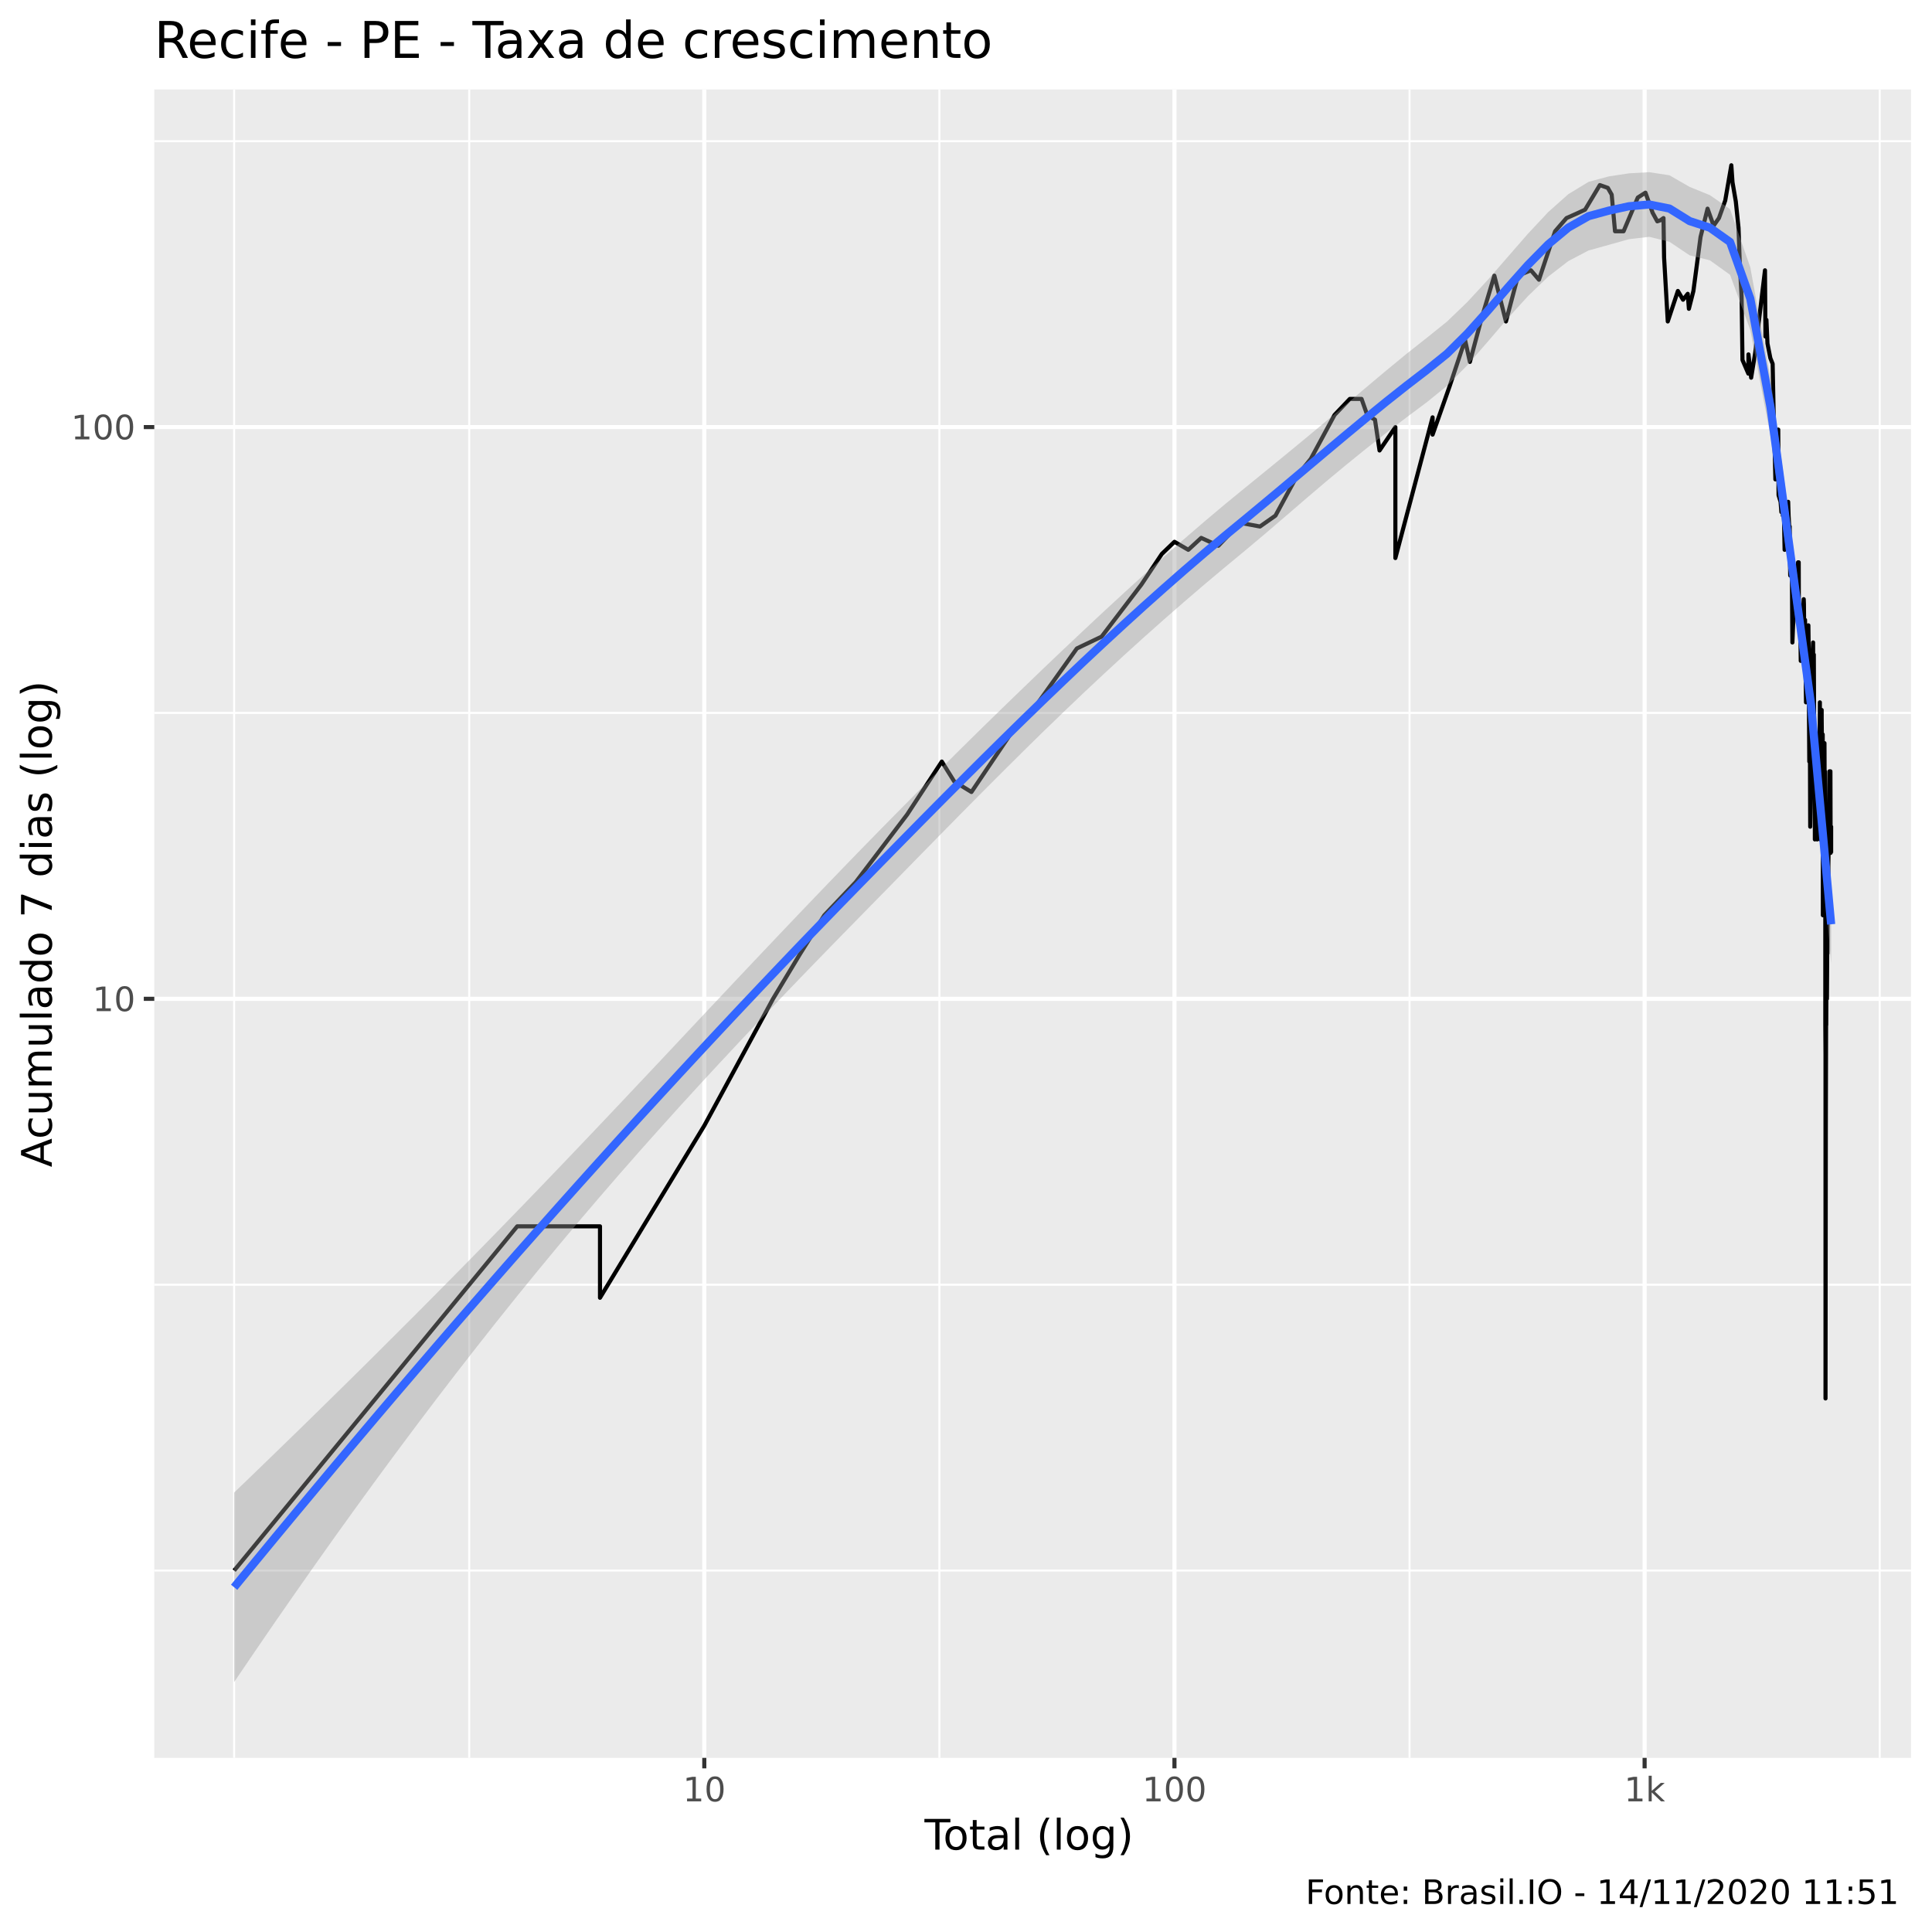
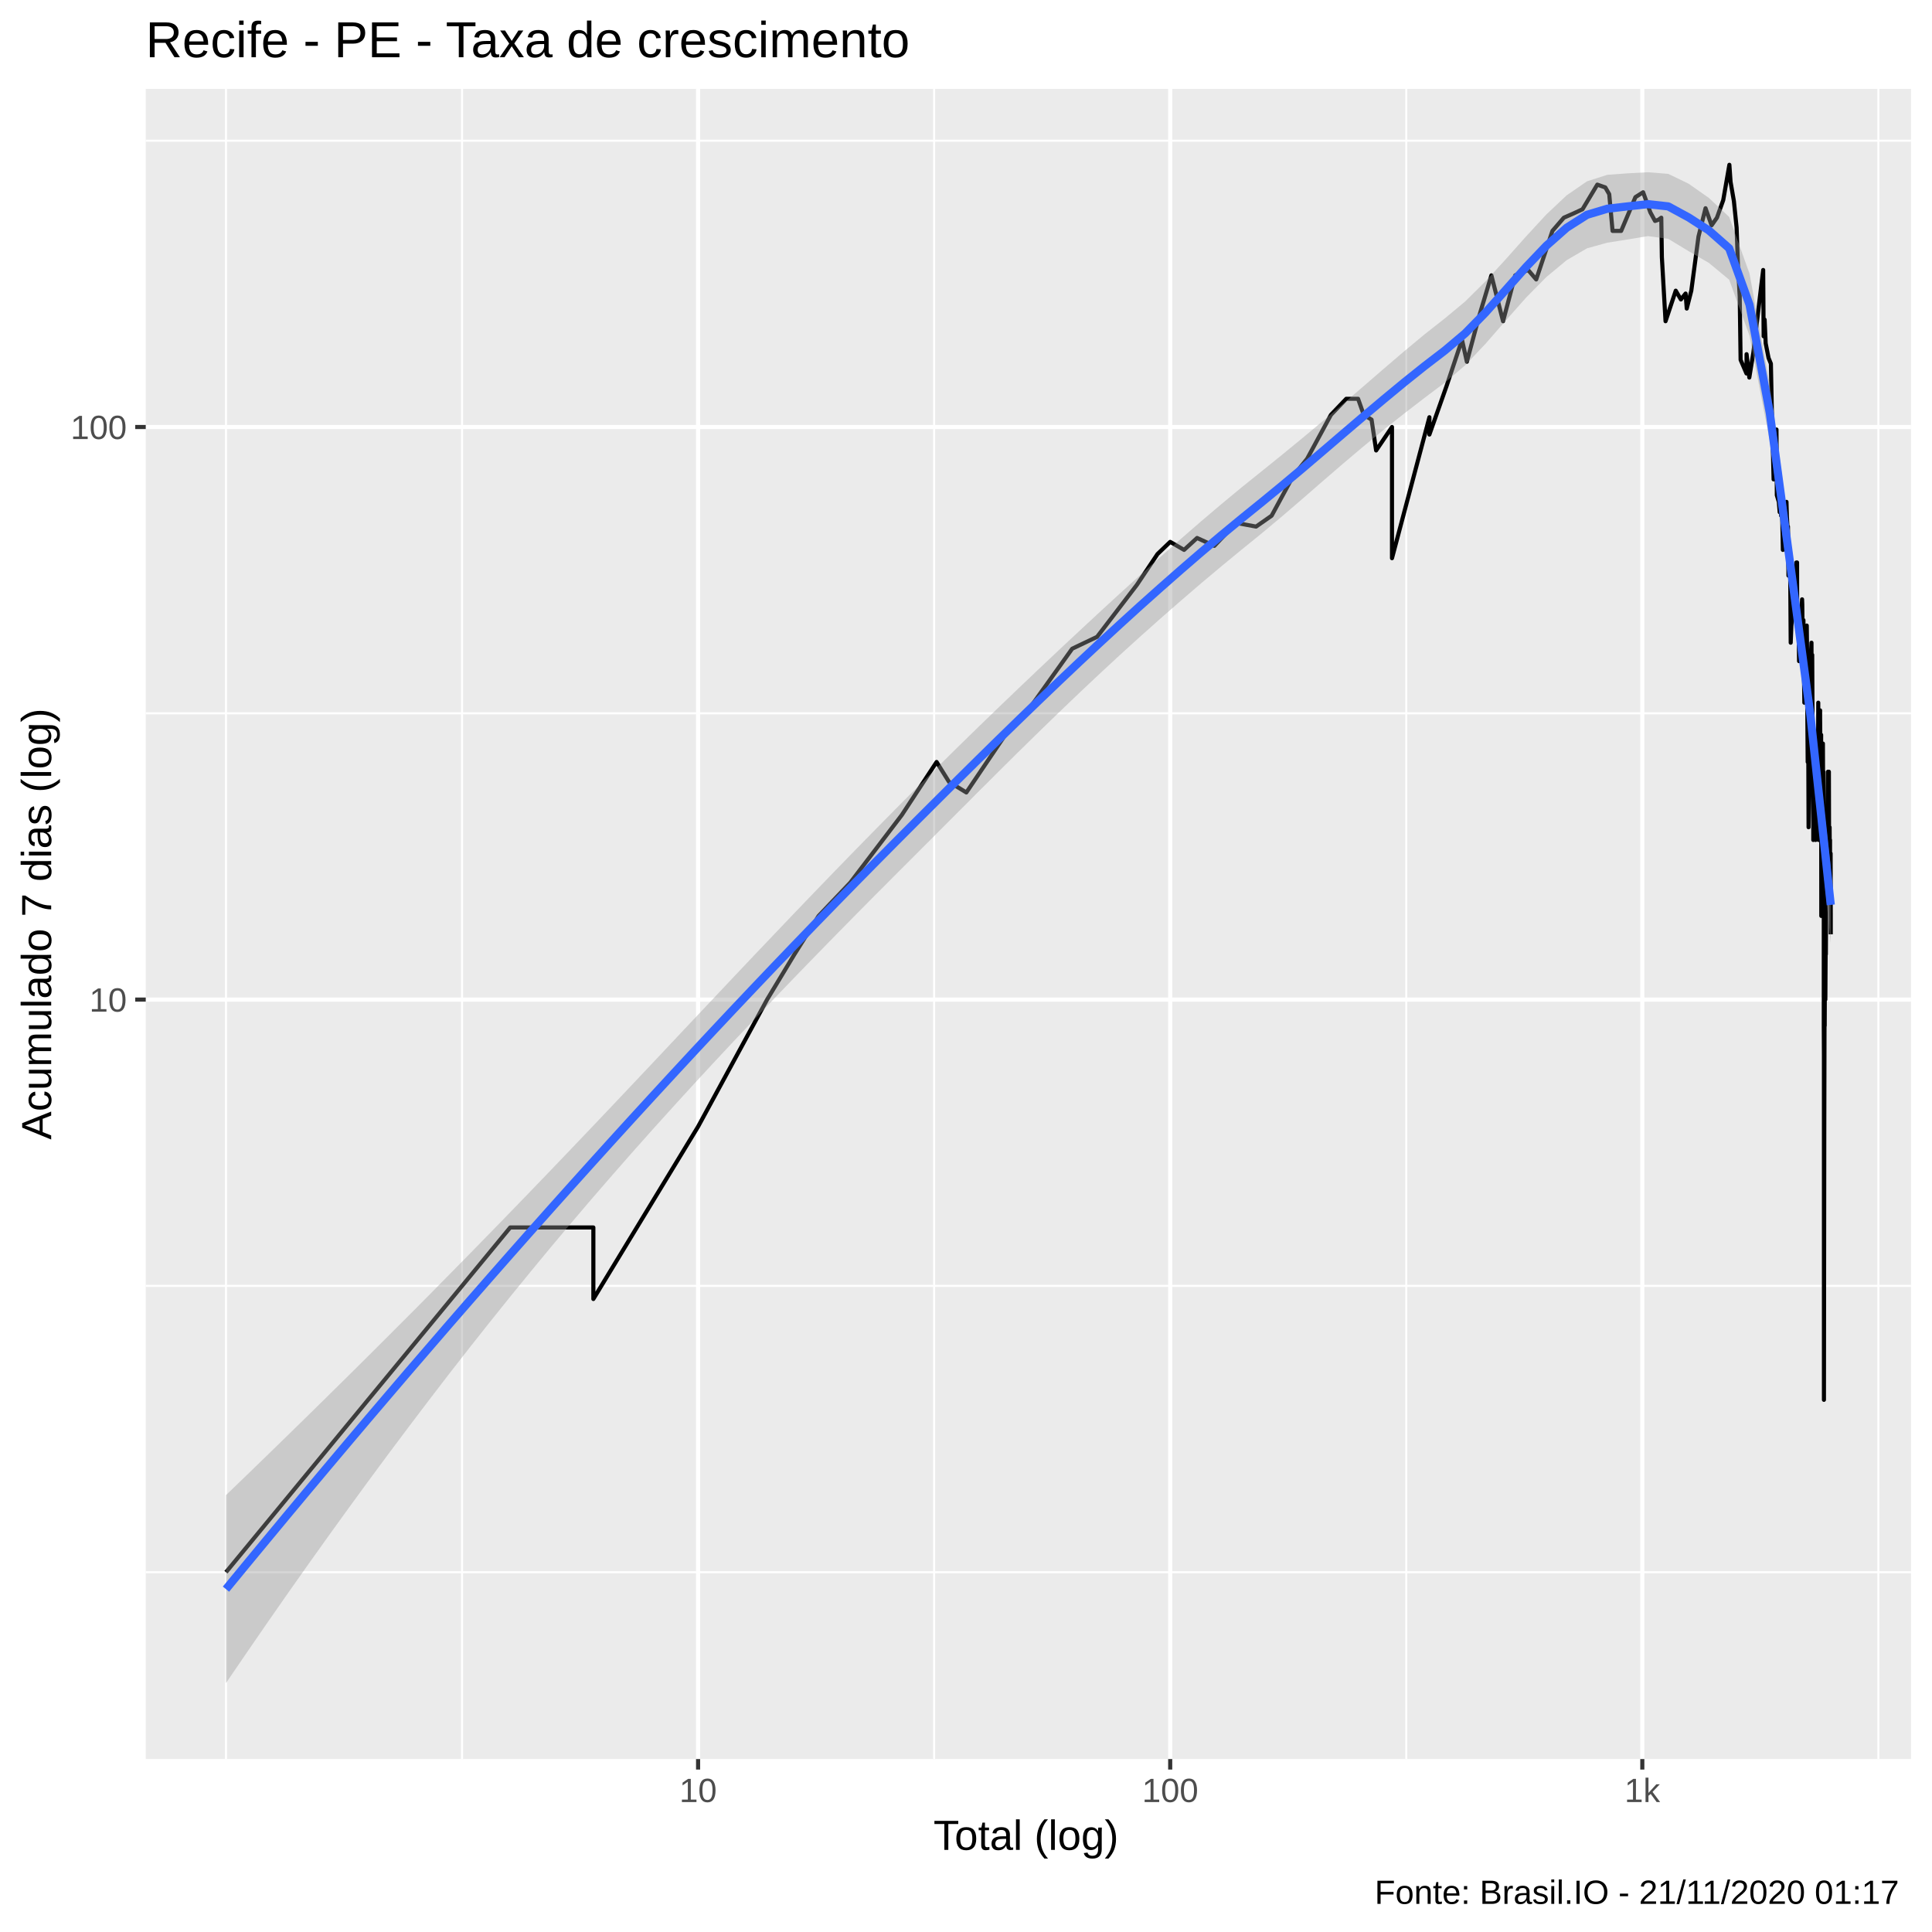
<svg xmlns="http://www.w3.org/2000/svg" viewBox="0 0 504.00 504.00">
  <defs>
    <style type="text/css">
    line, polyline, polygon, path, rect, circle {
      fill: none;
      stroke: #000000;
      stroke-linecap: round;
      stroke-linejoin: round;
      stroke-miterlimit: 10.00;
    }
  </style>
  </defs>
  <rect width="100%" height="100%" style="stroke: none; fill: #FFFFFF;" />
-   <rect x="0" y="0.00" width="504.00" height="504.00" style="stroke-width: 1.07; stroke: #FFFFFF; fill: #FFFFFF;" />
+   <rect x="-0" y="0.00" width="504.00" height="504.00" style="stroke-width: 1.07; stroke: #FFFFFF; fill: #FFFFFF;" />
  <defs>
-     <clipPath id="cpNDAuMjV8NDk4LjUyfDQ1OC41N3wyMy4zMw==">
-       <rect x="40.25" y="23.33" width="458.27" height="435.24" />
+     <clipPath id="cpMzguMDJ8NDk4LjUyfDQ1OC44OHwyMy4xOQ==">
+       <rect x="38.02" y="23.19" width="460.50" height="435.69" />
    </clipPath>
  </defs>
-   <rect x="40.25" y="23.33" width="458.27" height="435.24" style="stroke-width: 1.07; stroke: none; fill: #EBEBEB;" clip-path="url(#cpNDAuMjV8NDk4LjUyfDQ1OC41N3wyMy4zMw==)" />
-   <polyline points="40.25,409.71 498.52,409.71 " style="stroke-width: 0.53; stroke: #FFFFFF; stroke-linecap: butt;" clip-path="url(#cpNDAuMjV8NDk4LjUyfDQ1OC41N3wyMy4zMw==)" />
-   <polyline points="40.25,335.14 498.52,335.14 " style="stroke-width: 0.53; stroke: #FFFFFF; stroke-linecap: butt;" clip-path="url(#cpNDAuMjV8NDk4LjUyfDQ1OC41N3wyMy4zMw==)" />
-   <polyline points="40.25,185.98 498.52,185.98 " style="stroke-width: 0.53; stroke: #FFFFFF; stroke-linecap: butt;" clip-path="url(#cpNDAuMjV8NDk4LjUyfDQ1OC41N3wyMy4zMw==)" />
-   <polyline points="40.25,36.83 498.52,36.83 " style="stroke-width: 0.53; stroke: #FFFFFF; stroke-linecap: butt;" clip-path="url(#cpNDAuMjV8NDk4LjUyfDQ1OC41N3wyMy4zMw==)" />
-   <polyline points="61.08,458.57 61.08,23.33 " style="stroke-width: 0.53; stroke: #FFFFFF; stroke-linecap: butt;" clip-path="url(#cpNDAuMjV8NDk4LjUyfDQ1OC41N3wyMy4zMw==)" />
-   <polyline points="122.41,458.57 122.41,23.33 " style="stroke-width: 0.53; stroke: #FFFFFF; stroke-linecap: butt;" clip-path="url(#cpNDAuMjV8NDk4LjUyfDQ1OC41N3wyMy4zMw==)" />
-   <polyline points="245.06,458.57 245.06,23.33 " style="stroke-width: 0.53; stroke: #FFFFFF; stroke-linecap: butt;" clip-path="url(#cpNDAuMjV8NDk4LjUyfDQ1OC41N3wyMy4zMw==)" />
-   <polyline points="367.71,458.57 367.71,23.33 " style="stroke-width: 0.53; stroke: #FFFFFF; stroke-linecap: butt;" clip-path="url(#cpNDAuMjV8NDk4LjUyfDQ1OC41N3wyMy4zMw==)" />
-   <polyline points="490.36,458.57 490.36,23.33 " style="stroke-width: 0.53; stroke: #FFFFFF; stroke-linecap: butt;" clip-path="url(#cpNDAuMjV8NDk4LjUyfDQ1OC41N3wyMy4zMw==)" />
-   <polyline points="40.25,260.56 498.52,260.56 " style="stroke-width: 1.07; stroke: #FFFFFF; stroke-linecap: butt;" clip-path="url(#cpNDAuMjV8NDk4LjUyfDQ1OC41N3wyMy4zMw==)" />
-   <polyline points="40.25,111.41 498.52,111.41 " style="stroke-width: 1.07; stroke: #FFFFFF; stroke-linecap: butt;" clip-path="url(#cpNDAuMjV8NDk4LjUyfDQ1OC41N3wyMy4zMw==)" />
-   <polyline points="183.73,458.57 183.73,23.33 " style="stroke-width: 1.07; stroke: #FFFFFF; stroke-linecap: butt;" clip-path="url(#cpNDAuMjV8NDk4LjUyfDQ1OC41N3wyMy4zMw==)" />
-   <polyline points="306.38,458.57 306.38,23.33 " style="stroke-width: 1.07; stroke: #FFFFFF; stroke-linecap: butt;" clip-path="url(#cpNDAuMjV8NDk4LjUyfDQ1OC41N3wyMy4zMw==)" />
-   <polyline points="429.03,458.57 429.03,23.33 " style="stroke-width: 1.07; stroke: #FFFFFF; stroke-linecap: butt;" clip-path="url(#cpNDAuMjV8NDk4LjUyfDQ1OC41N3wyMy4zMw==)" />
-   <polyline points="61.08,409.71 98.01,364.81 119.60,338.55 134.93,319.91 134.93,319.91 134.93,319.91 134.93,319.91 146.81,319.91 156.52,319.91 156.52,338.55 183.73,293.65 201.66,260.56 208.77,248.75 215.04,238.76 223.25,230.11 236.64,212.50 245.69,198.67 248.92,203.85 253.42,206.61 265.02,189.40 269.46,185.21 280.92,169.16 287.38,166.08 297.73,152.53 303.09,144.50 306.38,141.34 309.99,143.43 313.36,140.32 317.84,142.37 323.54,136.39 328.69,137.35 332.73,134.51 338.28,124.26 341.96,119.69 348.14,108.25 352.12,104.07 355.19,104.07 356.66,108.25 358.69,109.49 359.88,117.52 364.01,111.41 364.01,129.18 364.01,145.58 373.72,108.87 373.72,113.38 378.19,100.68 382.19,88.69 383.45,94.41 386.50,83.02 389.83,71.91 392.85,83.86 396.01,71.91 399.37,70.51 401.47,72.97 405.68,60.33 408.65,56.89 411.16,55.78 413.50,54.70 417.35,48.28 419.43,49.01 420.44,50.77 421.31,60.33 423.54,60.33 427.25,51.54 429.25,50.26 431.12,55.51 432.34,57.74 433.18,57.45 433.96,56.89 434.11,67.16 435.07,83.86 437.71,75.90 439.05,78.19 440.28,76.65 440.58,80.56 441.76,75.90 443.62,61.82 445.45,54.43 447.03,58.88 448.42,56.89 450.06,52.31 451.65,43.11 451.96,47.55 452.82,52.57 453.53,59.46 453.87,69.15 454.33,77.42 454.56,93.91 456.09,97.47 456.12,92.45 456.82,98.53 457.89,91.97 458.63,85.57 459.78,75.90 460.43,70.51 460.55,87.79 460.81,83.44 461.08,89.61 461.83,93.42 462.43,94.91 462.74,110.12 463.00,118.95 463.14,125.06 463.17,117.52 463.89,112.06 463.97,129.18 464.50,130.91 464.71,133.59 465.04,130.91 465.09,134.51 465.26,128.34 465.55,143.43 465.87,134.51 466.48,130.91 466.59,134.51 466.80,138.32 466.88,137.35 466.90,142.37 467.01,150.13 467.42,145.58 467.58,167.60 467.76,163.13 468.02,160.31 468.15,157.61 468.20,156.31 468.43,150.13 468.78,152.53 469.06,146.69 469.23,146.69 469.26,157.61 469.31,161.71 469.38,160.31 469.61,160.31 469.76,172.40 470.08,169.16 470.32,164.59 470.47,157.61 470.54,156.31 470.59,157.61 470.67,166.08 470.88,161.71 471.01,174.08 471.13,183.22 471.37,175.81 471.42,177.59 471.51,174.08 471.75,163.13 471.85,170.76 471.85,179.41 471.90,185.21 471.99,198.67 472.09,193.86 472.16,196.22 472.23,215.66 472.49,196.22 472.65,181.29 472.84,170.76 472.98,167.60 473.00,172.40 473.07,172.40 473.17,170.76 473.24,185.21 473.31,193.86 473.44,215.66 473.44,218.98 473.47,196.22 473.61,206.61 473.68,209.49 473.77,206.61 473.86,203.85 473.95,212.50 474.00,203.85 474.04,198.67 474.04,218.98 474.27,198.67 474.41,193.86 474.50,193.86 474.52,201.21 474.70,191.59 474.72,189.40 474.75,183.22 474.77,209.49 474.84,218.98 475.22,185.21 475.22,187.27 475.33,198.67 475.33,193.86 475.33,196.22 475.42,191.59 475.49,191.59 475.53,238.76 475.71,209.49 475.78,215.66 475.82,209.49 475.95,193.86 475.98,201.21 476.04,201.21 476.09,201.21 476.15,215.66 476.17,222.49 476.17,230.11 476.17,260.56 476.17,267.39 476.22,275.01 476.22,293.65 476.22,338.55 476.22,364.81 476.30,293.65 476.30,293.65 476.37,267.39 476.41,267.39 476.46,254.39 476.46,254.39 476.52,238.76 476.57,248.75 476.59,243.56 476.59,260.56 476.72,238.76 476.72,248.75 476.76,238.76 476.94,218.98 476.94,226.19 476.94,230.11 476.96,226.19 477.17,212.50 477.26,201.21 477.30,201.21 477.39,212.50 477.39,212.50 477.41,209.49 477.50,201.21 477.56,222.49 477.69,215.66 477.69,222.49 " style="stroke-width: 1.07; stroke-linecap: butt;" clip-path="url(#cpNDAuMjV8NDk4LjUyfDQ1OC41N3wyMy4zMw==)" />
-   <polygon points="61.08,389.36 66.36,384.28 71.63,379.17 76.91,374.05 82.18,368.90 87.45,363.72 92.73,358.53 98.00,353.30 103.27,348.05 108.55,342.78 113.82,337.47 119.09,332.14 124.37,326.77 129.64,321.37 134.91,315.95 140.19,310.49 145.46,305.00 150.73,299.48 156.01,293.93 161.28,288.36 166.55,282.77 171.83,277.17 177.10,271.56 182.37,265.94 187.65,260.33 192.92,254.73 198.20,249.15 203.47,243.59 208.74,238.05 214.02,232.54 219.29,227.07 224.56,221.63 229.84,216.23 235.11,210.88 240.38,205.56 245.66,200.29 250.93,195.06 256.20,189.87 261.48,184.72 266.75,179.62 272.02,174.55 277.30,169.52 282.57,164.55 287.84,159.62 293.12,154.75 298.39,149.95 303.67,145.22 308.94,140.58 314.21,136.04 319.49,131.60 324.76,127.28 330.03,122.99 335.31,118.68 340.58,114.34 345.85,109.95 351.13,105.51 356.40,101.05 361.67,96.62 366.95,92.28 372.22,88.12 377.49,83.88 382.77,78.80 388.04,73.10 393.31,67.04 398.59,60.98 403.86,55.34 409.13,50.65 414.41,47.44 419.68,46.02 424.96,45.22 430.23,44.92 435.50,45.72 440.78,48.76 446.05,50.90 451.32,54.57 456.60,69.74 461.87,98.68 467.14,137.90 472.42,177.21 477.69,230.84 477.69,251.39 472.42,190.03 467.14,152.16 461.87,113.74 456.60,86.09 451.32,71.69 446.05,67.90 440.78,66.61 435.50,63.07 430.23,61.78 424.96,62.39 419.68,63.88 414.41,65.34 409.13,68.11 403.86,72.18 398.59,77.26 393.31,83.06 388.04,89.22 382.77,95.27 377.49,100.66 372.22,104.92 366.95,108.86 361.67,112.89 356.40,117.03 351.13,121.30 345.85,125.69 340.58,130.18 335.31,134.72 330.03,139.24 324.76,143.67 319.49,148.03 314.21,152.46 308.94,156.98 303.67,161.58 298.39,166.27 293.12,171.05 287.84,175.92 282.57,180.86 277.30,185.89 272.02,190.99 266.75,196.17 261.48,201.40 256.20,206.69 250.93,212.01 245.66,217.37 240.38,222.75 235.11,228.14 229.84,233.52 224.56,238.90 219.29,244.28 214.02,249.69 208.74,255.14 203.47,260.63 198.20,266.17 192.92,271.76 187.65,277.40 182.37,283.11 177.10,288.88 171.83,294.73 166.55,300.66 161.28,306.66 156.01,312.76 150.73,318.95 145.46,325.24 140.19,331.62 134.91,338.10 129.64,344.68 124.37,351.36 119.09,358.14 113.82,365.01 108.55,371.98 103.27,379.05 98.00,386.20 92.73,393.45 87.45,400.79 82.18,408.22 76.91,415.73 71.63,423.33 66.36,431.02 61.08,438.79 " style="stroke-width: 0.00; stroke: none; fill: #999999; fill-opacity: 0.40;" clip-path="url(#cpNDAuMjV8NDk4LjUyfDQ1OC41N3wyMy4zMw==)" />
-   <polyline points="61.08,389.36 66.36,384.28 71.63,379.17 76.91,374.05 82.18,368.90 87.45,363.72 92.73,358.53 98.00,353.30 103.27,348.05 108.55,342.78 113.82,337.47 119.09,332.14 124.37,326.77 129.64,321.37 134.91,315.95 140.19,310.49 145.46,305.00 150.73,299.48 156.01,293.93 161.28,288.36 166.55,282.77 171.83,277.17 177.10,271.56 182.37,265.94 187.65,260.33 192.92,254.73 198.20,249.15 203.47,243.59 208.74,238.05 214.02,232.54 219.29,227.07 224.56,221.63 229.84,216.23 235.11,210.88 240.38,205.56 245.66,200.29 250.93,195.06 256.20,189.87 261.48,184.72 266.75,179.62 272.02,174.55 277.30,169.52 282.57,164.55 287.84,159.62 293.12,154.75 298.39,149.95 303.67,145.22 308.94,140.58 314.21,136.04 319.49,131.60 324.76,127.28 330.03,122.99 335.31,118.68 340.58,114.34 345.85,109.95 351.13,105.51 356.40,101.05 361.67,96.62 366.95,92.28 372.22,88.12 377.49,83.88 382.77,78.80 388.04,73.10 393.31,67.04 398.59,60.98 403.86,55.34 409.13,50.65 414.41,47.44 419.68,46.02 424.96,45.22 430.23,44.92 435.50,45.72 440.78,48.76 446.05,50.90 451.32,54.57 456.60,69.74 461.87,98.68 467.14,137.90 472.42,177.21 477.69,230.84 " style="stroke-width: 2.13; stroke: none;" clip-path="url(#cpNDAuMjV8NDk4LjUyfDQ1OC41N3wyMy4zMw==)" />
-   <polyline points="477.69,251.39 472.42,190.03 467.14,152.16 461.87,113.74 456.60,86.09 451.32,71.69 446.05,67.90 440.78,66.61 435.50,63.07 430.23,61.78 424.96,62.39 419.68,63.88 414.41,65.34 409.13,68.11 403.86,72.18 398.59,77.26 393.31,83.06 388.04,89.22 382.77,95.27 377.49,100.66 372.22,104.92 366.95,108.86 361.67,112.89 356.40,117.03 351.13,121.30 345.85,125.69 340.58,130.18 335.31,134.72 330.03,139.24 324.76,143.67 319.49,148.03 314.21,152.46 308.94,156.98 303.67,161.58 298.39,166.27 293.12,171.05 287.84,175.92 282.57,180.86 277.30,185.89 272.02,190.99 266.75,196.17 261.48,201.40 256.20,206.69 250.93,212.01 245.66,217.37 240.38,222.75 235.11,228.14 229.84,233.52 224.56,238.90 219.29,244.28 214.02,249.69 208.74,255.14 203.47,260.63 198.20,266.17 192.92,271.76 187.65,277.40 182.37,283.11 177.10,288.88 171.83,294.73 166.55,300.66 161.28,306.66 156.01,312.76 150.73,318.95 145.46,325.24 140.19,331.62 134.91,338.10 129.64,344.68 124.37,351.36 119.09,358.14 113.82,365.01 108.55,371.98 103.27,379.05 98.00,386.20 92.73,393.45 87.45,400.79 82.18,408.22 76.91,415.73 71.63,423.33 66.36,431.02 61.08,438.79 " style="stroke-width: 2.13; stroke: none;" clip-path="url(#cpNDAuMjV8NDk4LjUyfDQ1OC41N3wyMy4zMw==)" />
-   <polyline points="61.08,414.07 66.36,407.65 71.63,401.25 76.91,394.89 82.18,388.56 87.45,382.26 92.73,375.99 98.00,369.75 103.27,363.55 108.55,357.38 113.82,351.24 119.09,345.14 124.37,339.07 129.64,333.03 134.91,327.02 140.19,321.05 145.46,315.12 150.73,309.22 156.01,303.35 161.28,297.51 166.55,291.71 171.83,285.95 177.10,280.22 182.37,274.53 187.65,268.87 192.92,263.25 198.20,257.66 203.47,252.11 208.74,246.59 214.02,241.11 219.29,235.67 224.56,230.27 229.84,224.88 235.11,219.51 240.38,214.16 245.66,208.83 250.93,203.54 256.20,198.28 261.48,193.06 266.75,187.89 272.02,182.77 277.30,177.71 282.57,172.70 287.84,167.77 293.12,162.90 298.39,158.11 303.67,153.40 308.94,148.78 314.21,144.25 319.49,139.81 324.76,135.48 330.03,131.11 335.31,126.70 340.58,122.26 345.85,117.82 351.13,113.40 356.40,109.04 361.67,104.75 366.95,100.57 372.22,96.52 377.49,92.27 382.77,87.03 388.04,81.16 393.31,75.05 398.59,69.12 403.86,63.76 409.13,59.38 414.41,56.39 419.68,54.95 424.96,53.80 430.23,53.35 435.50,54.40 440.78,57.68 446.05,59.40 451.32,63.13 456.60,77.91 461.87,106.21 467.14,145.03 472.42,183.62 477.69,241.12 " style="stroke-width: 2.13; stroke: #3366FF; stroke-linecap: butt;" clip-path="url(#cpNDAuMjV8NDk4LjUyfDQ1OC41N3wyMy4zMw==)" />
+   <rect x="38.02" y="23.19" width="460.50" height="435.69" style="stroke-width: 1.07; stroke: none; fill: #EBEBEB;" clip-path="url(#cpMzguMDJ8NDk4LjUyfDQ1OC44OHwyMy4xOQ==)" />
+   <polyline points="38.02,410.14 498.52,410.14 " style="stroke-width: 0.53; stroke: #FFFFFF; stroke-linecap: butt;" clip-path="url(#cpMzguMDJ8NDk4LjUyfDQ1OC44OHwyMy4xOQ==)" />
+   <polyline points="38.02,335.45 498.52,335.45 " style="stroke-width: 0.53; stroke: #FFFFFF; stroke-linecap: butt;" clip-path="url(#cpMzguMDJ8NDk4LjUyfDQ1OC44OHwyMy4xOQ==)" />
+   <polyline points="38.02,186.08 498.52,186.08 " style="stroke-width: 0.53; stroke: #FFFFFF; stroke-linecap: butt;" clip-path="url(#cpMzguMDJ8NDk4LjUyfDQ1OC44OHwyMy4xOQ==)" />
+   <polyline points="38.02,36.70 498.52,36.70 " style="stroke-width: 0.53; stroke: #FFFFFF; stroke-linecap: butt;" clip-path="url(#cpMzguMDJ8NDk4LjUyfDQ1OC44OHwyMy4xOQ==)" />
+   <polyline points="58.95,458.88 58.95,23.19 " style="stroke-width: 0.53; stroke: #FFFFFF; stroke-linecap: butt;" clip-path="url(#cpMzguMDJ8NDk4LjUyfDQ1OC44OHwyMy4xOQ==)" />
+   <polyline points="120.53,458.88 120.53,23.19 " style="stroke-width: 0.53; stroke: #FFFFFF; stroke-linecap: butt;" clip-path="url(#cpMzguMDJ8NDk4LjUyfDQ1OC44OHwyMy4xOQ==)" />
+   <polyline points="243.69,458.88 243.69,23.19 " style="stroke-width: 0.53; stroke: #FFFFFF; stroke-linecap: butt;" clip-path="url(#cpMzguMDJ8NDk4LjUyfDQ1OC44OHwyMy4xOQ==)" />
+   <polyline points="366.85,458.88 366.85,23.19 " style="stroke-width: 0.53; stroke: #FFFFFF; stroke-linecap: butt;" clip-path="url(#cpMzguMDJ8NDk4LjUyfDQ1OC44OHwyMy4xOQ==)" />
+   <polyline points="490.01,458.88 490.01,23.19 " style="stroke-width: 0.53; stroke: #FFFFFF; stroke-linecap: butt;" clip-path="url(#cpMzguMDJ8NDk4LjUyfDQ1OC44OHwyMy4xOQ==)" />
+   <polyline points="38.02,260.76 498.52,260.76 " style="stroke-width: 1.07; stroke: #FFFFFF; stroke-linecap: butt;" clip-path="url(#cpMzguMDJ8NDk4LjUyfDQ1OC44OHwyMy4xOQ==)" />
+   <polyline points="38.02,111.39 498.52,111.39 " style="stroke-width: 1.07; stroke: #FFFFFF; stroke-linecap: butt;" clip-path="url(#cpMzguMDJ8NDk4LjUyfDQ1OC44OHwyMy4xOQ==)" />
+   <polyline points="182.11,458.88 182.11,23.19 " style="stroke-width: 1.07; stroke: #FFFFFF; stroke-linecap: butt;" clip-path="url(#cpMzguMDJ8NDk4LjUyfDQ1OC44OHwyMy4xOQ==)" />
+   <polyline points="305.27,458.88 305.27,23.19 " style="stroke-width: 1.07; stroke: #FFFFFF; stroke-linecap: butt;" clip-path="url(#cpMzguMDJ8NDk4LjUyfDQ1OC44OHwyMy4xOQ==)" />
+   <polyline points="428.43,458.88 428.43,23.19 " style="stroke-width: 1.07; stroke: #FFFFFF; stroke-linecap: butt;" clip-path="url(#cpMzguMDJ8NDk4LjUyfDQ1OC44OHwyMy4xOQ==)" />
+   <polyline points="58.95,410.14 96.03,365.17 117.72,338.87 133.10,320.21 133.10,320.21 133.10,320.21 133.10,320.21 145.04,320.21 154.79,320.21 154.79,338.87 182.11,293.90 200.11,260.76 207.25,248.94 213.55,238.94 221.80,230.27 235.24,212.63 244.33,198.78 247.57,203.97 252.09,206.73 263.74,189.49 268.20,185.31 279.70,169.23 286.19,166.14 296.58,152.57 301.96,144.53 305.27,141.36 308.89,143.45 312.28,140.34 316.78,142.40 322.50,136.41 327.67,137.37 331.73,134.53 337.30,124.26 340.99,119.68 347.20,108.22 351.20,104.03 354.28,104.03 355.76,108.22 357.80,109.47 358.99,117.51 363.13,111.39 363.13,129.19 363.13,145.62 372.89,108.84 372.89,113.36 377.38,100.65 381.39,88.64 382.66,94.37 385.72,82.96 389.06,71.83 392.10,83.80 395.27,71.83 398.64,70.43 400.75,72.90 404.98,60.24 407.96,56.79 410.49,55.68 412.83,54.59 416.69,48.16 418.78,48.90 419.80,50.66 420.67,60.24 422.91,60.24 426.63,51.43 428.64,50.15 430.53,55.41 431.75,57.64 432.60,57.35 433.38,56.79 433.53,67.07 434.49,83.80 437.15,75.83 438.49,78.12 439.72,76.58 440.02,80.49 441.21,75.83 443.08,61.73 444.92,54.32 446.50,58.78 447.90,56.79 449.54,52.20 451.14,42.99 451.45,47.43 452.32,52.46 453.03,59.36 453.37,69.07 453.84,77.35 454.07,93.87 455.60,97.43 455.63,92.40 456.34,98.49 457.41,91.92 458.15,85.52 459.30,75.83 459.96,70.43 460.08,87.73 460.34,83.38 460.61,89.56 461.36,93.38 461.97,94.87 462.28,110.10 462.53,118.95 462.68,125.06 462.70,117.51 463.43,112.04 463.52,129.19 464.04,130.92 464.26,133.61 464.59,130.92 464.64,134.53 464.80,128.34 465.10,143.45 465.42,134.53 466.04,130.92 466.14,134.53 466.35,138.34 466.43,137.37 466.46,142.40 466.56,150.17 466.98,145.62 467.14,167.66 467.32,163.19 467.58,160.37 467.70,157.66 467.76,156.35 467.99,150.17 468.34,152.57 468.62,146.73 468.80,146.73 468.82,157.66 468.87,161.76 468.95,160.37 469.17,160.37 469.32,172.47 469.65,169.23 469.89,164.65 470.04,157.66 470.11,156.35 470.16,157.66 470.24,166.14 470.46,161.76 470.58,174.16 470.70,183.31 470.94,175.89 470.99,177.66 471.09,174.16 471.33,163.19 471.42,170.83 471.42,179.49 471.47,185.31 471.57,198.78 471.66,193.97 471.73,196.33 471.80,215.80 472.06,196.33 472.23,181.37 472.42,170.83 472.56,167.66 472.58,172.47 472.65,172.47 472.75,170.83 472.82,185.31 472.89,193.97 473.03,215.80 473.03,219.12 473.05,196.33 473.19,206.73 473.26,209.61 473.35,206.73 473.44,203.97 473.53,212.63 473.58,203.97 473.63,198.78 473.63,219.12 473.86,198.78 473.99,193.97 474.08,193.97 474.11,201.32 474.29,191.69 474.31,189.49 474.33,183.31 474.36,209.61 474.42,219.12 474.81,185.31 474.81,187.37 474.92,198.78 474.92,193.97 474.92,196.33 475.01,191.69 475.08,191.69 475.12,238.94 475.30,209.61 475.37,215.80 475.41,209.61 475.54,193.97 475.57,201.32 475.63,201.32 475.68,201.32 475.74,215.80 475.77,222.63 475.77,230.27 475.77,260.76 475.77,267.60 475.81,275.24 475.81,293.90 475.81,338.87 475.81,365.17 475.90,293.90 475.90,293.90 475.96,267.60 476.01,267.60 476.05,254.58 476.05,254.58 476.12,238.94 476.16,248.94 476.18,243.74 476.18,260.76 476.31,238.94 476.31,248.94 476.36,238.94 476.53,219.12 476.53,226.34 476.53,230.27 476.55,226.34 476.77,212.63 476.86,201.32 476.90,201.32 476.99,212.63 476.99,212.63 477.01,209.61 477.10,201.32 477.16,222.63 477.29,215.80 477.31,219.12 477.38,222.63 477.40,219.12 477.40,222.63 477.46,226.34 477.55,222.63 477.59,238.94 477.59,243.74 " style="stroke-width: 1.07; stroke-linecap: butt;" clip-path="url(#cpMzguMDJ8NDk4LjUyfDQ1OC44OHwyMy4xOQ==)" />
+   <polygon points="58.95,390.04 64.25,384.93 69.55,379.79 74.85,374.63 80.15,369.45 85.45,364.24 90.75,359.01 96.05,353.75 101.35,348.47 106.65,343.16 111.95,337.83 117.24,332.46 122.54,327.07 127.84,321.65 133.14,316.20 138.44,310.72 143.74,305.21 149.04,299.67 154.34,294.11 159.64,288.53 164.94,282.92 170.24,277.31 175.54,271.68 180.83,266.06 186.13,260.44 191.43,254.82 196.73,249.22 202.03,243.65 207.33,238.09 212.63,232.57 217.93,227.08 223.23,221.63 228.53,216.22 233.83,210.85 239.13,205.52 244.43,200.25 249.72,195.02 255.02,189.85 260.32,184.72 265.62,179.64 270.92,174.60 276.22,169.60 281.52,164.64 286.82,159.72 292.12,154.85 297.42,150.04 302.72,145.29 308.02,140.61 313.31,136.01 318.61,131.52 323.91,127.13 329.21,122.87 334.51,118.59 339.81,114.24 345.11,109.82 350.41,105.32 355.71,100.75 361.01,96.17 366.31,91.63 371.61,87.23 376.90,83.07 382.20,78.66 387.50,73.41 392.80,67.64 398.10,61.68 403.40,55.94 408.70,50.95 414.00,47.30 419.30,45.60 424.60,45.22 429.90,44.93 435.20,45.36 440.49,47.91 445.79,51.63 451.09,56.59 456.39,71.35 461.69,100.40 466.99,139.91 472.29,180.40 477.59,226.06 477.59,246.06 472.29,192.94 466.99,153.99 461.69,115.11 456.39,87.56 451.09,72.97 445.79,68.58 440.49,65.51 435.20,62.31 429.90,61.59 424.60,62.47 419.30,63.31 414.00,64.78 408.70,67.87 403.40,72.27 398.10,77.65 392.80,83.63 387.50,89.71 382.20,95.31 376.90,99.82 371.61,103.80 366.31,107.88 361.01,112.08 355.71,116.43 350.41,120.91 345.11,125.48 339.81,130.09 334.51,134.65 329.21,139.08 323.91,143.38 318.61,147.74 313.31,152.19 308.02,156.74 302.72,161.37 297.42,166.09 292.12,170.90 286.82,175.81 281.52,180.80 276.22,185.87 270.92,191.01 265.62,196.21 260.32,201.46 255.02,206.75 249.72,212.06 244.43,217.37 239.13,222.68 233.83,227.98 228.53,233.29 223.23,238.64 217.93,244.03 212.63,249.45 207.33,254.92 202.03,260.43 196.73,265.99 191.43,271.60 186.13,277.27 180.83,283.00 175.54,288.80 170.24,294.67 164.94,300.62 159.64,306.66 154.34,312.78 149.04,319.00 143.74,325.31 138.44,331.72 133.14,338.22 127.84,344.82 122.54,351.52 117.24,358.31 111.95,365.20 106.65,372.19 101.35,379.26 96.05,386.43 90.75,393.69 85.45,401.04 80.15,408.47 74.85,415.99 69.55,423.60 64.25,431.30 58.95,439.07 " style="stroke-width: 0.00; stroke: none; fill: #999999; fill-opacity: 0.40;" clip-path="url(#cpMzguMDJ8NDk4LjUyfDQ1OC44OHwyMy4xOQ==)" />
+   <polyline points="58.95,390.04 64.25,384.93 69.55,379.79 74.85,374.63 80.15,369.45 85.45,364.24 90.75,359.01 96.05,353.75 101.35,348.47 106.65,343.16 111.95,337.83 117.24,332.46 122.54,327.07 127.84,321.65 133.14,316.20 138.44,310.72 143.74,305.21 149.04,299.67 154.34,294.11 159.64,288.53 164.94,282.92 170.24,277.31 175.54,271.68 180.83,266.06 186.13,260.44 191.43,254.82 196.73,249.22 202.03,243.65 207.33,238.09 212.63,232.57 217.93,227.08 223.23,221.63 228.53,216.22 233.83,210.85 239.13,205.52 244.43,200.25 249.72,195.02 255.02,189.85 260.32,184.72 265.62,179.64 270.92,174.60 276.22,169.60 281.52,164.64 286.82,159.72 292.12,154.85 297.42,150.04 302.72,145.29 308.02,140.61 313.31,136.01 318.61,131.52 323.91,127.13 329.21,122.87 334.51,118.59 339.81,114.24 345.11,109.82 350.41,105.32 355.71,100.75 361.01,96.17 366.31,91.63 371.61,87.23 376.90,83.07 382.20,78.66 387.50,73.41 392.80,67.64 398.10,61.68 403.40,55.94 408.70,50.95 414.00,47.30 419.30,45.60 424.60,45.22 429.90,44.93 435.20,45.36 440.49,47.91 445.79,51.63 451.09,56.59 456.39,71.35 461.69,100.40 466.99,139.91 472.29,180.40 477.59,226.06 " style="stroke-width: 2.13; stroke: none;" clip-path="url(#cpMzguMDJ8NDk4LjUyfDQ1OC44OHwyMy4xOQ==)" />
+   <polyline points="477.59,246.06 472.29,192.94 466.99,153.99 461.69,115.11 456.39,87.56 451.09,72.97 445.79,68.58 440.49,65.51 435.20,62.31 429.90,61.59 424.60,62.47 419.30,63.31 414.00,64.78 408.70,67.87 403.40,72.27 398.10,77.65 392.80,83.63 387.50,89.71 382.20,95.31 376.90,99.82 371.61,103.80 366.31,107.88 361.01,112.08 355.71,116.43 350.41,120.91 345.11,125.48 339.81,130.09 334.51,134.65 329.21,139.08 323.91,143.38 318.61,147.74 313.31,152.19 308.02,156.74 302.72,161.37 297.42,166.09 292.12,170.90 286.82,175.81 281.52,180.80 276.22,185.87 270.92,191.01 265.62,196.21 260.32,201.46 255.02,206.75 249.72,212.06 244.43,217.37 239.13,222.68 233.83,227.98 228.53,233.29 223.23,238.64 217.93,244.03 212.63,249.45 207.33,254.92 202.03,260.43 196.73,265.99 191.43,271.60 186.13,277.27 180.83,283.00 175.54,288.80 170.24,294.67 164.94,300.62 159.64,306.66 154.34,312.78 149.04,319.00 143.74,325.31 138.44,331.72 133.14,338.22 127.84,344.82 122.54,351.52 117.24,358.31 111.95,365.20 106.65,372.19 101.35,379.26 96.05,386.43 90.75,393.69 85.45,401.04 80.15,408.47 74.85,415.99 69.55,423.60 64.25,431.30 58.95,439.07 " style="stroke-width: 2.13; stroke: none;" clip-path="url(#cpMzguMDJ8NDk4LjUyfDQ1OC44OHwyMy4xOQ==)" />
+   <polyline points="58.95,414.56 64.25,408.11 69.55,401.70 74.85,395.31 80.15,388.96 85.45,382.64 90.75,376.35 96.05,370.09 101.35,363.87 106.65,357.67 111.95,351.52 117.24,345.39 122.54,339.30 127.84,333.24 133.14,327.21 138.44,321.22 143.74,315.26 149.04,309.34 154.34,303.45 159.64,297.59 164.94,291.77 170.24,285.99 175.54,280.24 180.83,274.53 186.13,268.85 191.43,263.21 196.73,257.61 202.03,252.04 207.33,246.51 212.63,241.01 217.93,235.56 223.23,230.14 228.53,224.76 233.83,219.41 239.13,214.10 244.43,208.81 249.72,203.54 255.02,198.30 260.32,193.09 265.62,187.93 270.92,182.81 276.22,177.74 281.52,172.72 286.82,167.77 292.12,162.88 297.42,158.06 302.72,153.33 308.02,148.67 313.31,144.10 318.61,139.63 323.91,135.26 329.21,130.97 334.51,126.62 339.81,122.17 345.11,117.65 350.41,113.11 355.71,108.59 361.01,104.13 366.31,99.75 371.61,95.51 376.90,91.45 382.20,86.98 387.50,81.56 392.80,75.63 398.10,69.66 403.40,64.10 408.70,59.41 414.00,56.04 419.30,54.45 424.60,53.84 429.90,53.26 435.20,53.84 440.49,56.71 445.79,60.11 451.09,64.78 456.39,79.45 461.69,107.75 466.99,146.95 472.29,186.67 477.59,236.06 " style="stroke-width: 2.13; stroke: #3366FF; stroke-linecap: butt;" clip-path="url(#cpMzguMDJ8NDk4LjUyfDQ1OC44OHwyMy4xOQ==)" />
  <defs>
    <clipPath id="cpMC4wMHw1MDQuMDB8NTA0LjAwfDAuMDA=">
      <rect x="0.00" y="0.00" width="504.00" height="504.00" />
    </clipPath>
  </defs>
  <g clip-path="url(#cpMC4wMHw1MDQuMDB8NTA0LjAwfDAuMDA=)">
-     <text x="24.13" y="263.77" style="font-size: 8.80px; fill: #4D4D4D; font-family: DejaVu Sans;" textLength="11.20px" lengthAdjust="spacingAndGlyphs">10</text>
+     <text x="23.30" y="263.91" style="font-size: 8.80px; fill: #4D4D4D; font-family: Arial;" textLength="9.79px" lengthAdjust="spacingAndGlyphs">10</text>
  </g>
  <g clip-path="url(#cpMC4wMHw1MDQuMDB8NTA0LjAwfDAuMDA=)">
-     <text x="18.53" y="114.61" style="font-size: 8.80px; fill: #4D4D4D; font-family: DejaVu Sans;" textLength="16.80px" lengthAdjust="spacingAndGlyphs">100</text>
+     <text x="18.41" y="114.54" style="font-size: 8.80px; fill: #4D4D4D; font-family: Arial;" textLength="14.68px" lengthAdjust="spacingAndGlyphs">100</text>
  </g>
-   <polyline points="37.51,260.56 40.25,260.56 " style="stroke-width: 1.07; stroke: #333333; stroke-linecap: butt;" clip-path="url(#cpMC4wMHw1MDQuMDB8NTA0LjAwfDAuMDA=)" />
-   <polyline points="37.51,111.41 40.25,111.41 " style="stroke-width: 1.07; stroke: #333333; stroke-linecap: butt;" clip-path="url(#cpMC4wMHw1MDQuMDB8NTA0LjAwfDAuMDA=)" />
-   <polyline points="183.73,461.31 183.73,458.57 " style="stroke-width: 1.07; stroke: #333333; stroke-linecap: butt;" clip-path="url(#cpMC4wMHw1MDQuMDB8NTA0LjAwfDAuMDA=)" />
-   <polyline points="306.38,461.31 306.38,458.57 " style="stroke-width: 1.07; stroke: #333333; stroke-linecap: butt;" clip-path="url(#cpMC4wMHw1MDQuMDB8NTA0LjAwfDAuMDA=)" />
-   <polyline points="429.03,461.31 429.03,458.57 " style="stroke-width: 1.07; stroke: #333333; stroke-linecap: butt;" clip-path="url(#cpMC4wMHw1MDQuMDB8NTA0LjAwfDAuMDA=)" />
+   <polyline points="35.28,260.76 38.02,260.76 " style="stroke-width: 1.07; stroke: #333333; stroke-linecap: butt;" clip-path="url(#cpMC4wMHw1MDQuMDB8NTA0LjAwfDAuMDA=)" />
+   <polyline points="35.28,111.39 38.02,111.39 " style="stroke-width: 1.07; stroke: #333333; stroke-linecap: butt;" clip-path="url(#cpMC4wMHw1MDQuMDB8NTA0LjAwfDAuMDA=)" />
+   <polyline points="182.11,461.62 182.11,458.88 " style="stroke-width: 1.07; stroke: #333333; stroke-linecap: butt;" clip-path="url(#cpMC4wMHw1MDQuMDB8NTA0LjAwfDAuMDA=)" />
+   <polyline points="305.27,461.62 305.27,458.88 " style="stroke-width: 1.07; stroke: #333333; stroke-linecap: butt;" clip-path="url(#cpMC4wMHw1MDQuMDB8NTA0LjAwfDAuMDA=)" />
+   <polyline points="428.43,461.62 428.43,458.88 " style="stroke-width: 1.07; stroke: #333333; stroke-linecap: butt;" clip-path="url(#cpMC4wMHw1MDQuMDB8NTA0LjAwfDAuMDA=)" />
  <g clip-path="url(#cpMC4wMHw1MDQuMDB8NTA0LjAwfDAuMDA=)">
-     <text x="178.14" y="469.92" style="font-size: 8.80px; fill: #4D4D4D; font-family: DejaVu Sans;" textLength="11.20px" lengthAdjust="spacingAndGlyphs">10</text>
+     <text x="177.22" y="470.11" style="font-size: 8.80px; fill: #4D4D4D; font-family: Arial;" textLength="9.79px" lengthAdjust="spacingAndGlyphs">10</text>
  </g>
  <g clip-path="url(#cpMC4wMHw1MDQuMDB8NTA0LjAwfDAuMDA=)">
-     <text x="297.98" y="469.92" style="font-size: 8.80px; fill: #4D4D4D; font-family: DejaVu Sans;" textLength="16.80px" lengthAdjust="spacingAndGlyphs">100</text>
+     <text x="297.93" y="470.11" style="font-size: 8.80px; fill: #4D4D4D; font-family: Arial;" textLength="14.68px" lengthAdjust="spacingAndGlyphs">100</text>
  </g>
  <g clip-path="url(#cpMC4wMHw1MDQuMDB8NTA0LjAwfDAuMDA=)">
-     <text x="423.69" y="469.92" style="font-size: 8.80px; fill: #4D4D4D; font-family: DejaVu Sans;" textLength="10.69px" lengthAdjust="spacingAndGlyphs">1k</text>
+     <text x="423.78" y="470.11" style="font-size: 8.80px; fill: #4D4D4D; font-family: Arial;" textLength="9.29px" lengthAdjust="spacingAndGlyphs">1k</text>
  </g>
  <g clip-path="url(#cpMC4wMHw1MDQuMDB8NTA0LjAwfDAuMDA=)">
-     <text x="241.18" y="482.51" style="font-size: 11.00px; font-family: DejaVu Sans;" textLength="56.41px" lengthAdjust="spacingAndGlyphs">Total (log)</text>
+     <text x="243.51" y="482.57" style="font-size: 11.00px; font-family: Arial;" textLength="49.52px" lengthAdjust="spacingAndGlyphs">Total (log)</text>
  </g>
  <g clip-path="url(#cpMC4wMHw1MDQuMDB8NTA0LjAwfDAuMDA=)">
-     <text transform="translate(13.50,304.49) rotate(-90)" style="font-size: 11.00px; font-family: DejaVu Sans;" textLength="127.09px" lengthAdjust="spacingAndGlyphs">Acumulado 7 dias (log)</text>
+     <text transform="translate(13.35,297.28) rotate(-90)" style="font-size: 11.00px; font-family: Arial;" textLength="112.50px" lengthAdjust="spacingAndGlyphs">Acumulado 7 dias (log)</text>
  </g>
  <g clip-path="url(#cpMC4wMHw1MDQuMDB8NTA0LjAwfDAuMDA=)">
-     <text x="40.25" y="15.10" style="font-size: 13.20px; font-family: DejaVu Sans;" textLength="221.74px" lengthAdjust="spacingAndGlyphs">Recife - PE - Taxa de crescimento</text>
+     <text x="38.02" y="14.93" style="font-size: 13.20px; font-family: Arial;" textLength="201.00px" lengthAdjust="spacingAndGlyphs">Recife - PE - Taxa de crescimento</text>
  </g>
  <g clip-path="url(#cpMC4wMHw1MDQuMDB8NTA0LjAwfDAuMDA=)">
-     <text x="340.58" y="496.69" style="font-size: 8.80px; font-family: DejaVu Sans;" textLength="157.94px" lengthAdjust="spacingAndGlyphs">Fonte: Brasil.IO -  14/11/2020 11:51</text>
+     <text x="358.61" y="496.67" style="font-size: 8.80px; font-family: Arial;" textLength="139.91px" lengthAdjust="spacingAndGlyphs">Fonte: Brasil.IO -  21/11/2020 01:17</text>
  </g>
</svg>
